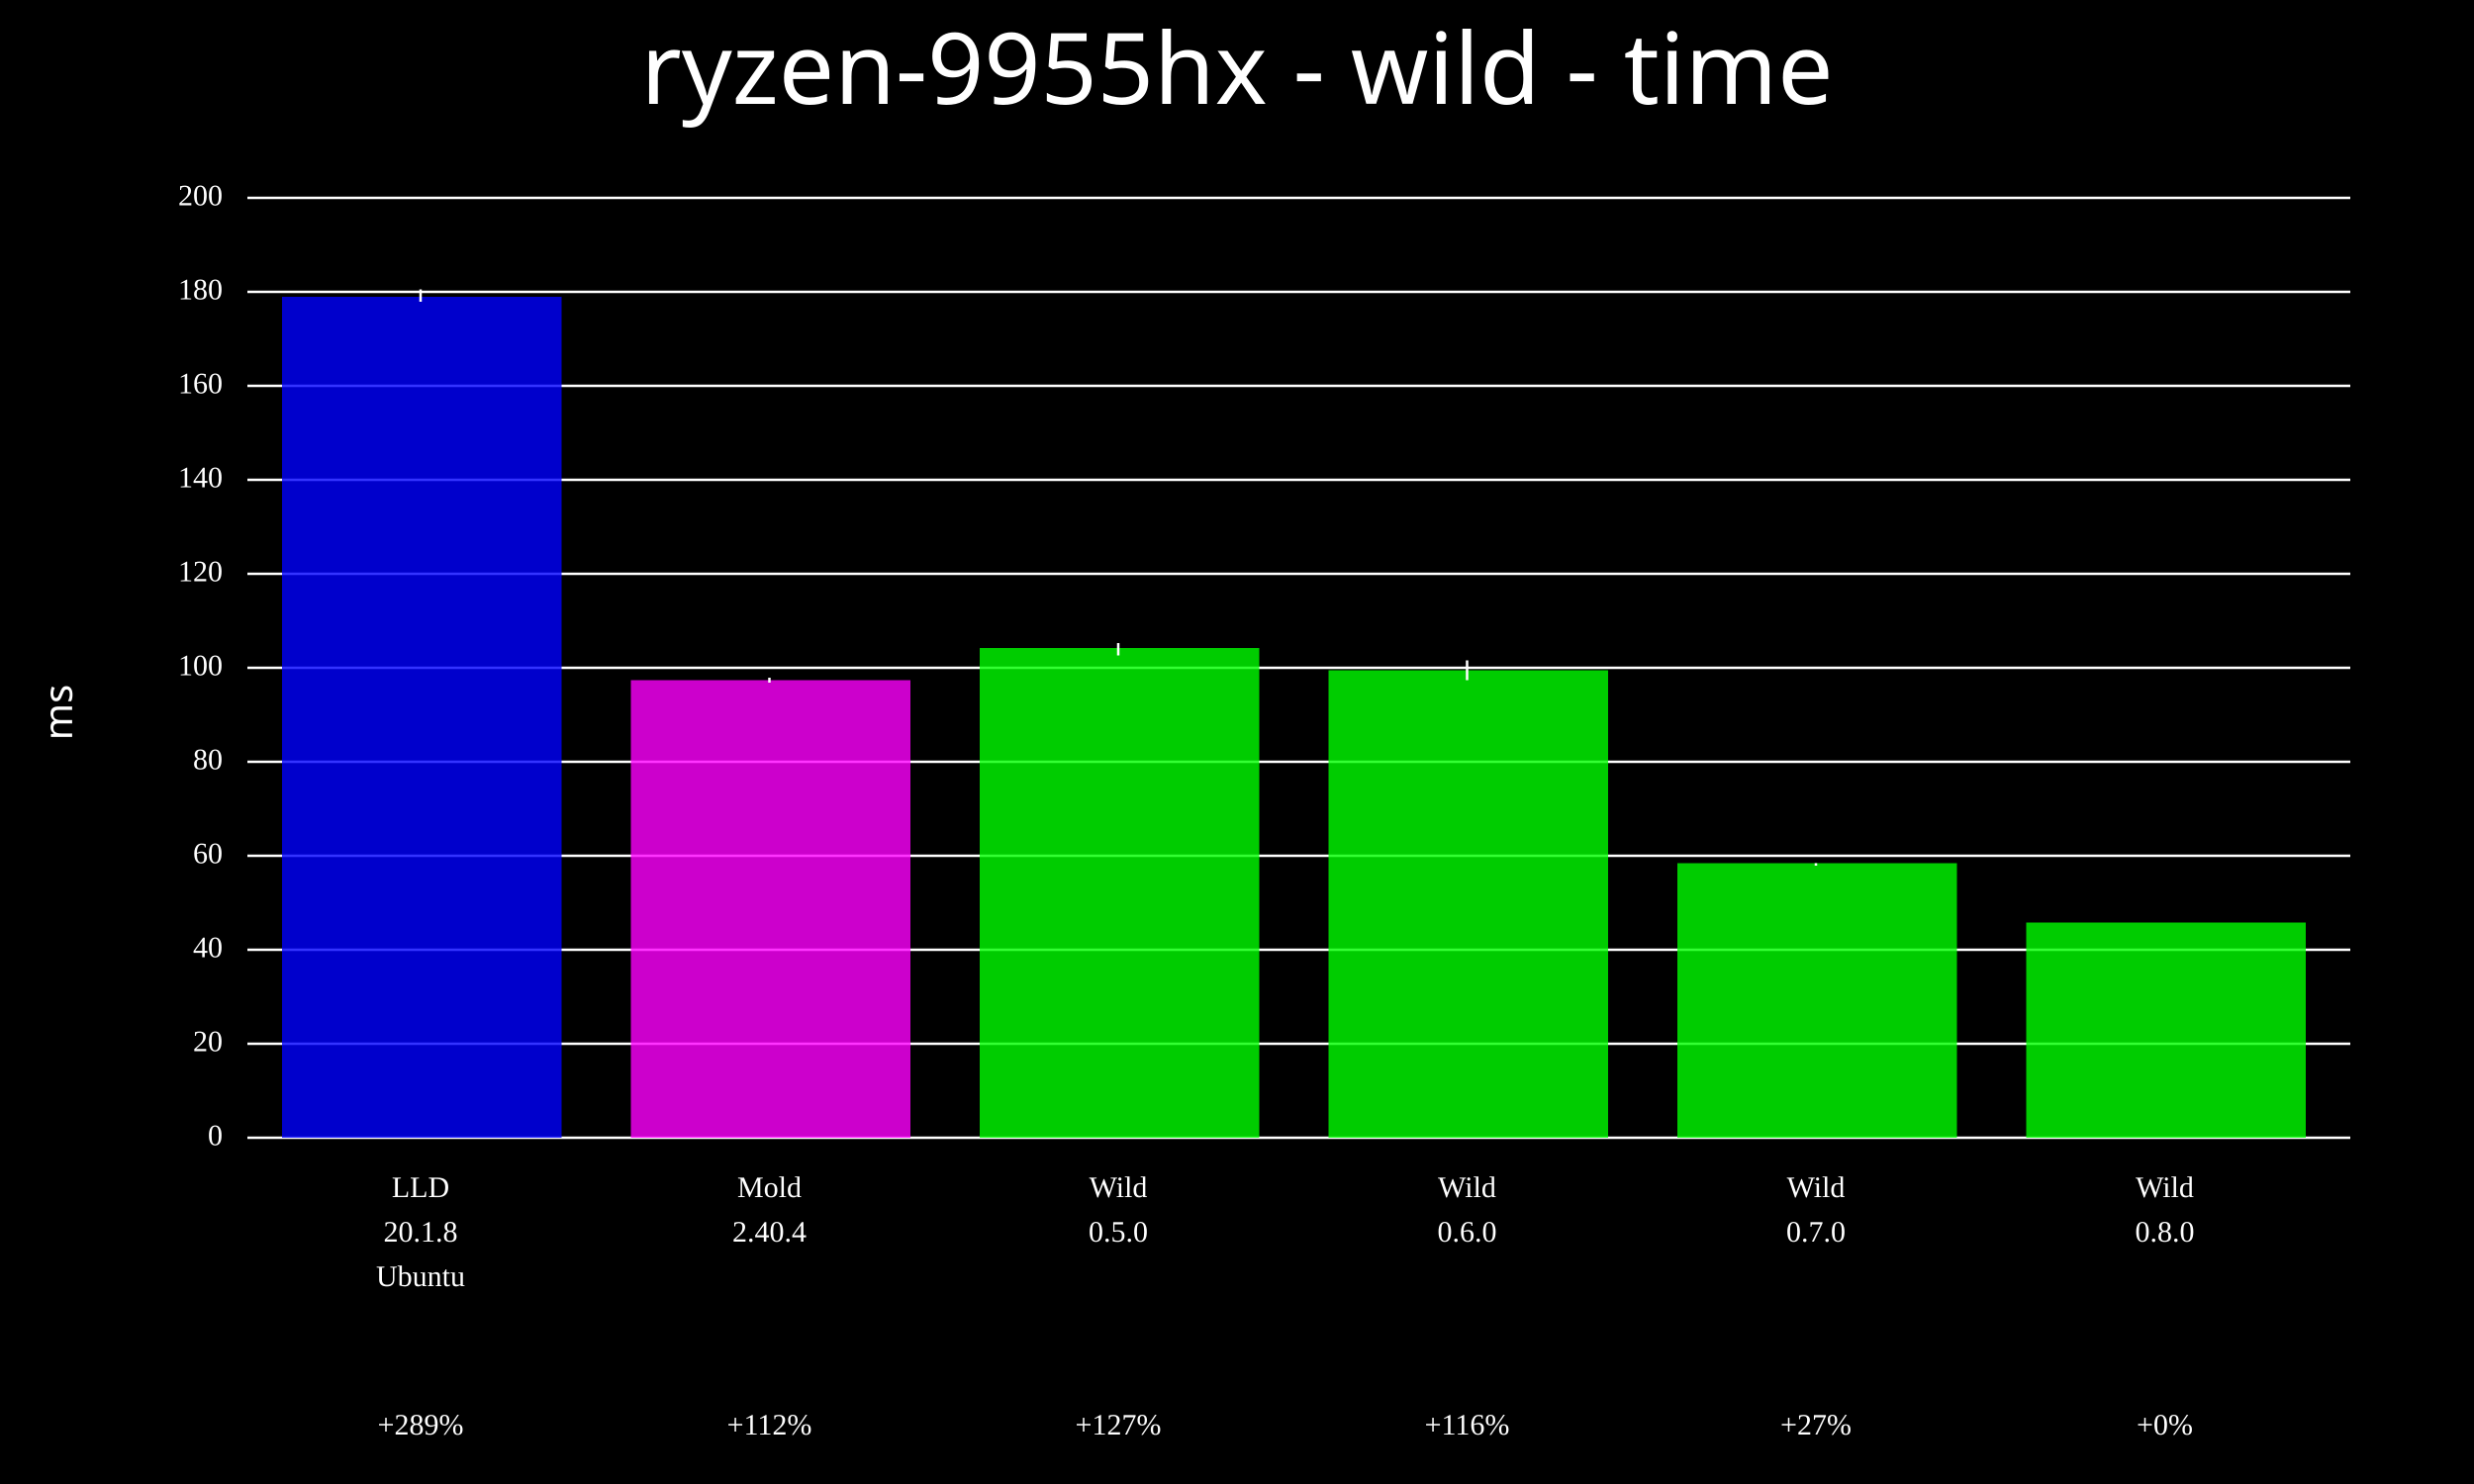
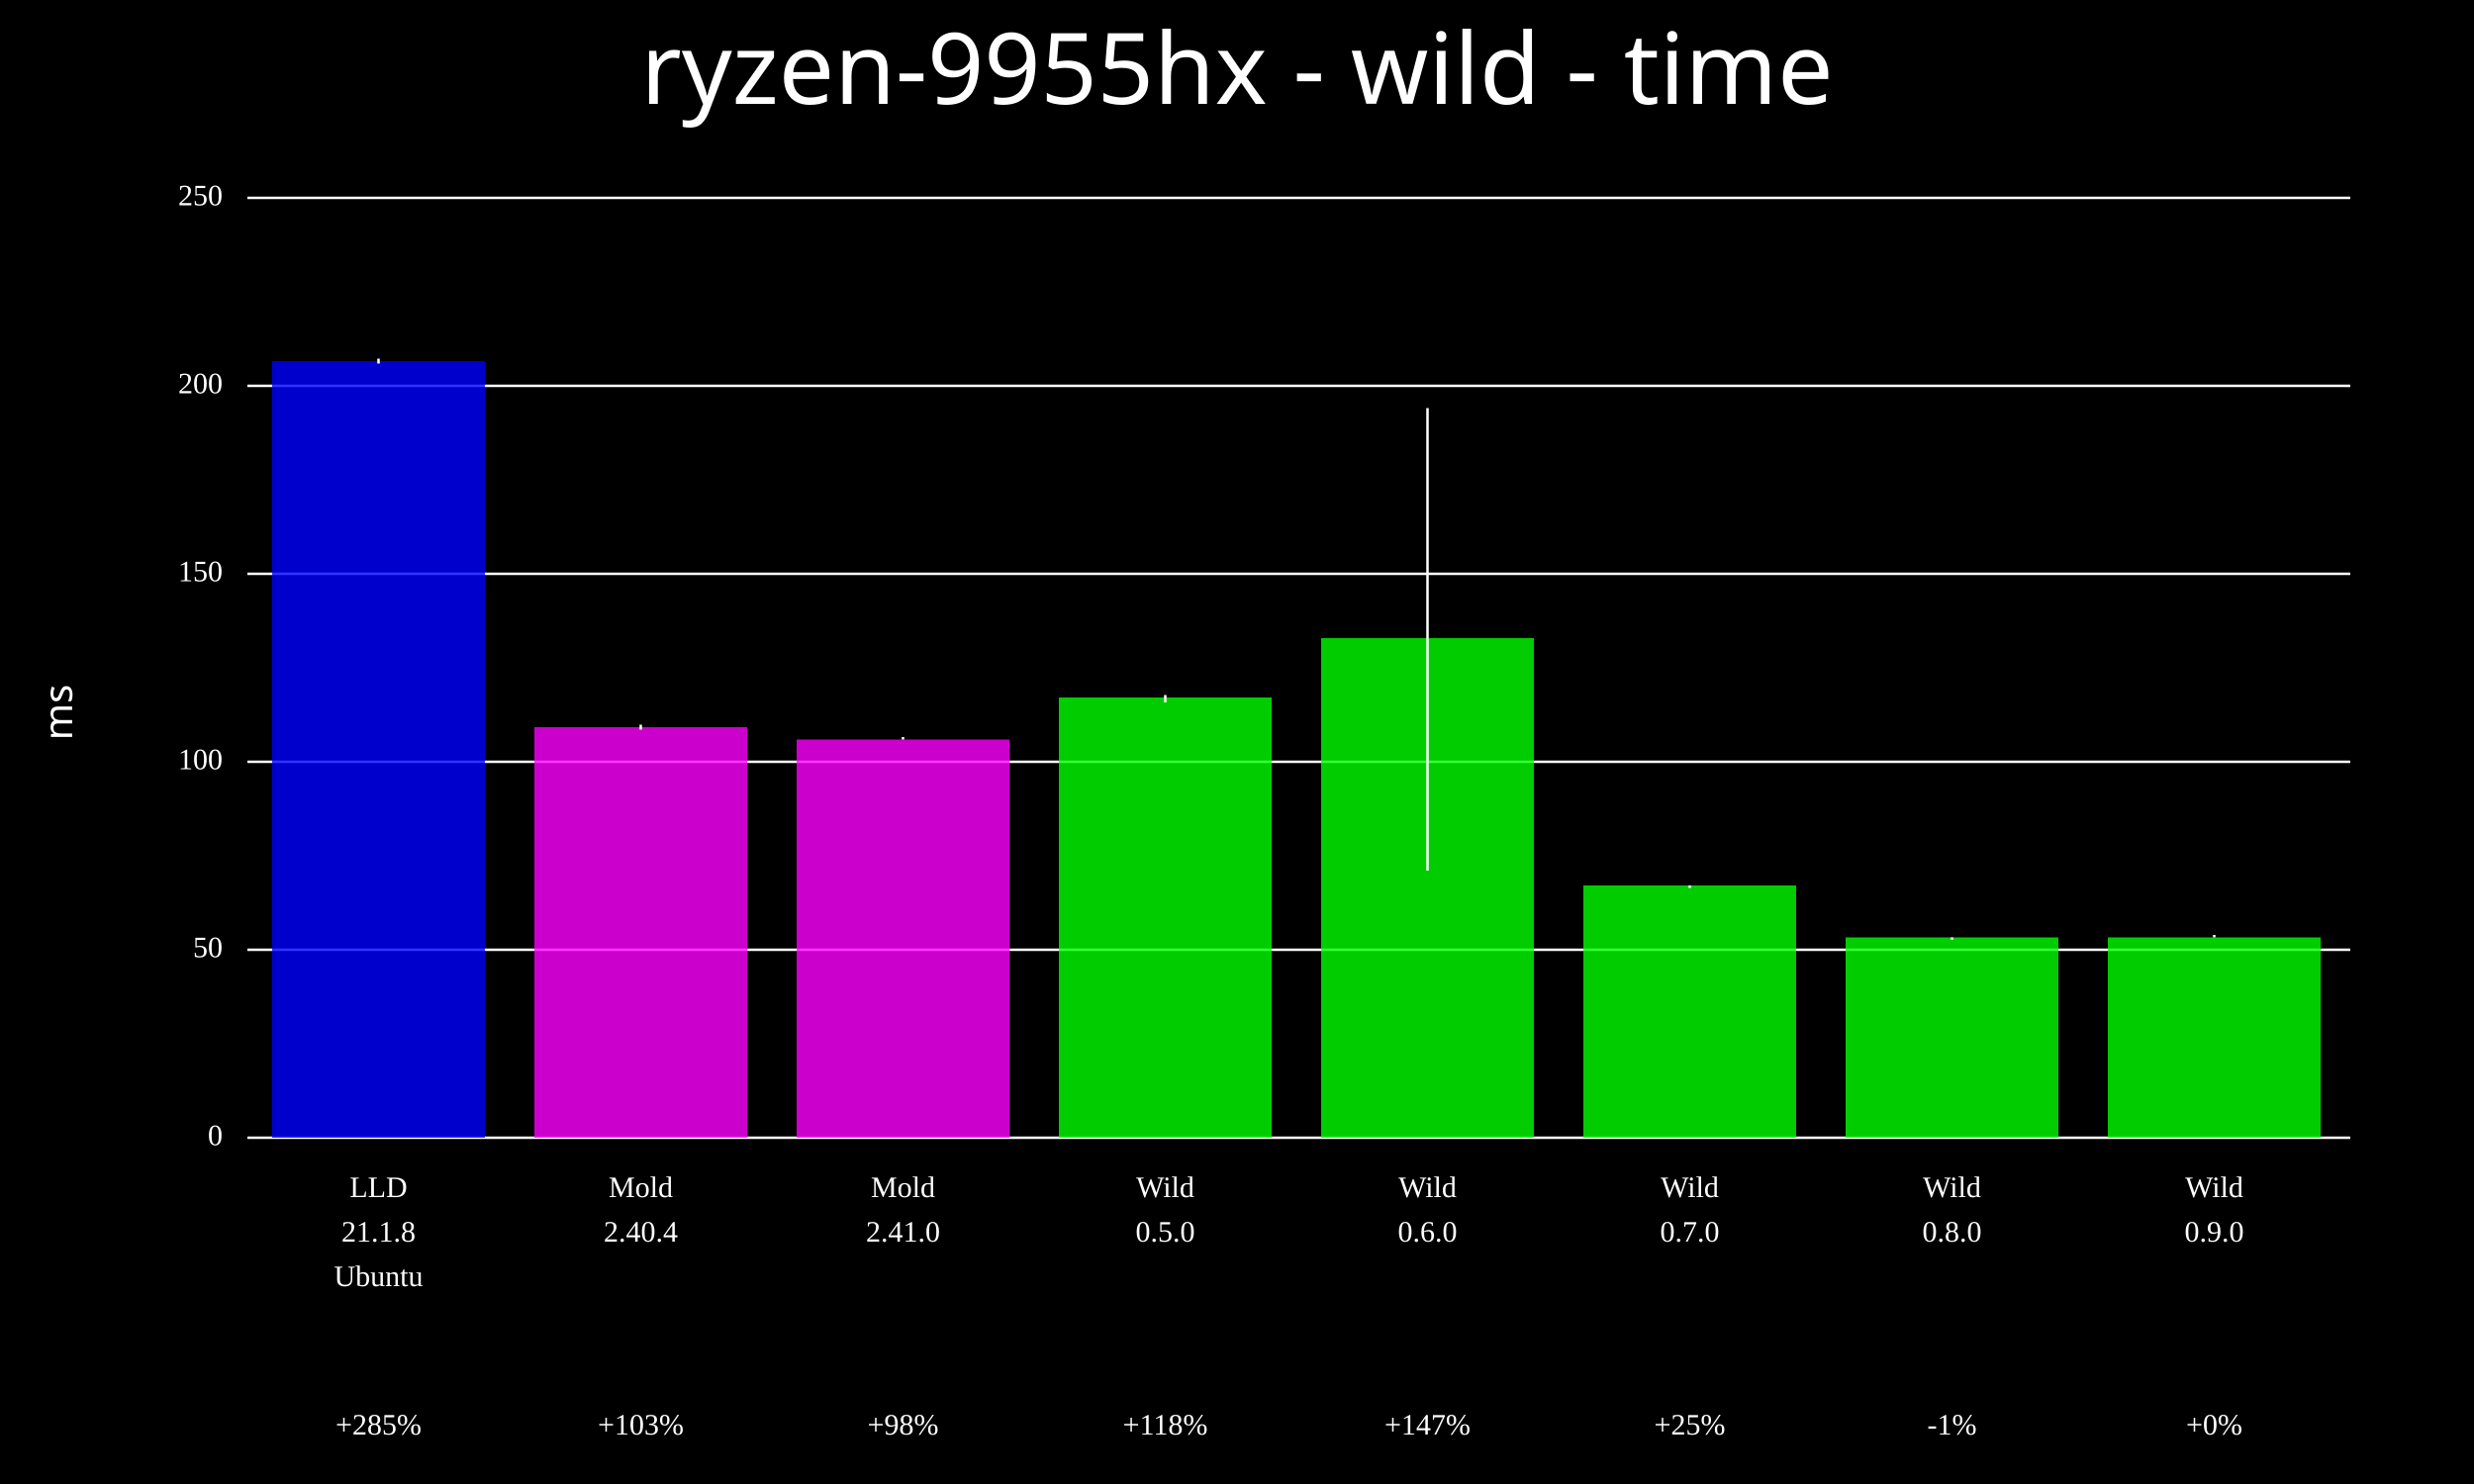
<svg xmlns="http://www.w3.org/2000/svg" width="1000" height="600" viewBox="0 0 1000 600">
  <rect x="0" y="0" width="1000" height="600" fill="#000000" />
  <text x="500" y="10" dy="0.8em" text-anchor="middle" font-family="sans-serif" font-size="40" fill="#FFFFFF">
ryzen-9955hx - wild - time</text>
  <text x="5" y="300" dy="0.76em" text-anchor="middle" font-family="sans-serif" font-size="16" fill="#FFFFFF" transform="rotate(270, 5, 288)">ms</text>
  <line x1="100" y1="460" x2="950" y2="460" stroke="#FFFFFF" />
  <text x="90" y="460" dy="0.5ex" text-anchor="end" fill="#FFFFFF">0</text>
-   <line x1="100" y1="422" x2="950" y2="422" stroke="#FFFFFF" />
-   <text x="90" y="422" dy="0.5ex" text-anchor="end" fill="#FFFFFF">20</text>
  <line x1="100" y1="384" x2="950" y2="384" stroke="#FFFFFF" />
-   <text x="90" y="384" dy="0.5ex" text-anchor="end" fill="#FFFFFF">40</text>
-   <line x1="100" y1="346" x2="950" y2="346" stroke="#FFFFFF" />
-   <text x="90" y="346" dy="0.5ex" text-anchor="end" fill="#FFFFFF">60</text>
+   <text x="90" y="384" dy="0.5ex" text-anchor="end" fill="#FFFFFF">50</text>
  <line x1="100" y1="308" x2="950" y2="308" stroke="#FFFFFF" />
-   <text x="90" y="308" dy="0.5ex" text-anchor="end" fill="#FFFFFF">80</text>
-   <line x1="100" y1="270" x2="950" y2="270" stroke="#FFFFFF" />
-   <text x="90" y="270" dy="0.5ex" text-anchor="end" fill="#FFFFFF">100</text>
+   <text x="90" y="308" dy="0.5ex" text-anchor="end" fill="#FFFFFF">100</text>
  <line x1="100" y1="232" x2="950" y2="232" stroke="#FFFFFF" />
-   <text x="90" y="232" dy="0.5ex" text-anchor="end" fill="#FFFFFF">120</text>
-   <line x1="100" y1="194" x2="950" y2="194" stroke="#FFFFFF" />
-   <text x="90" y="194" dy="0.5ex" text-anchor="end" fill="#FFFFFF">140</text>
+   <text x="90" y="232" dy="0.5ex" text-anchor="end" fill="#FFFFFF">150</text>
  <line x1="100" y1="156" x2="950" y2="156" stroke="#FFFFFF" />
-   <text x="90" y="156" dy="0.5ex" text-anchor="end" fill="#FFFFFF">160</text>
-   <line x1="100" y1="118" x2="950" y2="118" stroke="#FFFFFF" />
-   <text x="90" y="118" dy="0.5ex" text-anchor="end" fill="#FFFFFF">180</text>
+   <text x="90" y="156" dy="0.5ex" text-anchor="end" fill="#FFFFFF">200</text>
  <line x1="100" y1="80" x2="950" y2="80" stroke="#FFFFFF" />
-   <text x="90" y="80" dy="0.5ex" text-anchor="end" fill="#FFFFFF">200</text>
-   <rect fill="#0000FF" opacity="0.8" x="114" y="120" width="113" height="340" />
-   <line stroke="#FFFFFF" x1="170" y1="117" x2="170" y2="122" />
-   <text x="170" y="484" fill="#FFFFFF" text-anchor="middle">LLD</text>
-   <text x="170" y="502" fill="#FFFFFF" text-anchor="middle">20.1.8</text>
-   <text x="170" y="520" fill="#FFFFFF" text-anchor="middle">Ubuntu</text>
-   <text x="170" y="580" fill="#FFFFFF" text-anchor="middle">+289%</text>
-   <rect fill="#FF00FF" opacity="0.8" x="255" y="275" width="113" height="185" />
-   <line stroke="#FFFFFF" x1="311" y1="274" x2="311" y2="276" />
-   <text x="311" y="484" fill="#FFFFFF" text-anchor="middle">Mold</text>
-   <text x="311" y="502" fill="#FFFFFF" text-anchor="middle">2.40.4</text>
-   <text x="311" y="580" fill="#FFFFFF" text-anchor="middle">+112%</text>
-   <rect fill="#00FF00" opacity="0.8" x="396" y="262" width="113" height="198" />
-   <line stroke="#FFFFFF" x1="452" y1="260" x2="452" y2="265" />
-   <text x="452" y="484" fill="#FFFFFF" text-anchor="middle">Wild</text>
-   <text x="452" y="502" fill="#FFFFFF" text-anchor="middle">0.5.0</text>
-   <text x="452" y="580" fill="#FFFFFF" text-anchor="middle">+127%</text>
-   <rect fill="#00FF00" opacity="0.8" x="537" y="271" width="113" height="189" />
-   <line stroke="#FFFFFF" x1="593" y1="267" x2="593" y2="275" />
-   <text x="593" y="484" fill="#FFFFFF" text-anchor="middle">Wild</text>
-   <text x="593" y="502" fill="#FFFFFF" text-anchor="middle">0.6.0</text>
-   <text x="593" y="580" fill="#FFFFFF" text-anchor="middle">+116%</text>
-   <rect fill="#00FF00" opacity="0.8" x="678" y="349" width="113" height="111" />
-   <line stroke="#FFFFFF" x1="734" y1="349" x2="734" y2="350" />
-   <text x="734" y="484" fill="#FFFFFF" text-anchor="middle">Wild</text>
-   <text x="734" y="502" fill="#FFFFFF" text-anchor="middle">0.7.0</text>
-   <text x="734" y="580" fill="#FFFFFF" text-anchor="middle">+27%</text>
-   <rect fill="#00FF00" opacity="0.8" x="819" y="373" width="113" height="87" />
-   <line stroke="#FFFFFF" x1="875" y1="373" x2="875" y2="373" />
-   <text x="875" y="484" fill="#FFFFFF" text-anchor="middle">Wild</text>
-   <text x="875" y="502" fill="#FFFFFF" text-anchor="middle">0.8.0</text>
-   <text x="875" y="580" fill="#FFFFFF" text-anchor="middle">+0%</text>
+   <text x="90" y="80" dy="0.5ex" text-anchor="end" fill="#FFFFFF">250</text>
+   <rect fill="#0000FF" opacity="0.8" x="110" y="146" width="86" height="314" />
+   <line stroke="#FFFFFF" x1="153" y1="145" x2="153" y2="147" />
+   <text x="153" y="484" fill="#FFFFFF" text-anchor="middle">LLD</text>
+   <text x="153" y="502" fill="#FFFFFF" text-anchor="middle">21.1.8</text>
+   <text x="153" y="520" fill="#FFFFFF" text-anchor="middle">Ubuntu</text>
+   <text x="153" y="580" fill="#FFFFFF" text-anchor="middle">+285%</text>
+   <rect fill="#FF00FF" opacity="0.8" x="216" y="294" width="86" height="166" />
+   <line stroke="#FFFFFF" x1="259" y1="293" x2="259" y2="295" />
+   <text x="259" y="484" fill="#FFFFFF" text-anchor="middle">Mold</text>
+   <text x="259" y="502" fill="#FFFFFF" text-anchor="middle">2.40.4</text>
+   <text x="259" y="580" fill="#FFFFFF" text-anchor="middle">+103%</text>
+   <rect fill="#FF00FF" opacity="0.8" x="322" y="299" width="86" height="161" />
+   <line stroke="#FFFFFF" x1="365" y1="298" x2="365" y2="299" />
+   <text x="365" y="484" fill="#FFFFFF" text-anchor="middle">Mold</text>
+   <text x="365" y="502" fill="#FFFFFF" text-anchor="middle">2.41.0</text>
+   <text x="365" y="580" fill="#FFFFFF" text-anchor="middle">+98%</text>
+   <rect fill="#00FF00" opacity="0.8" x="428" y="282" width="86" height="178" />
+   <line stroke="#FFFFFF" x1="471" y1="281" x2="471" y2="284" />
+   <text x="471" y="484" fill="#FFFFFF" text-anchor="middle">Wild</text>
+   <text x="471" y="502" fill="#FFFFFF" text-anchor="middle">0.5.0</text>
+   <text x="471" y="580" fill="#FFFFFF" text-anchor="middle">+118%</text>
+   <rect fill="#00FF00" opacity="0.8" x="534" y="258" width="86" height="202" />
+   <line stroke="#FFFFFF" x1="577" y1="165" x2="577" y2="352" />
+   <text x="577" y="484" fill="#FFFFFF" text-anchor="middle">Wild</text>
+   <text x="577" y="502" fill="#FFFFFF" text-anchor="middle">0.6.0</text>
+   <text x="577" y="580" fill="#FFFFFF" text-anchor="middle">+147%</text>
+   <rect fill="#00FF00" opacity="0.8" x="640" y="358" width="86" height="102" />
+   <line stroke="#FFFFFF" x1="683" y1="358" x2="683" y2="359" />
+   <text x="683" y="484" fill="#FFFFFF" text-anchor="middle">Wild</text>
+   <text x="683" y="502" fill="#FFFFFF" text-anchor="middle">0.7.0</text>
+   <text x="683" y="580" fill="#FFFFFF" text-anchor="middle">+25%</text>
+   <rect fill="#00FF00" opacity="0.8" x="746" y="379" width="86" height="81" />
+   <line stroke="#FFFFFF" x1="789" y1="379" x2="789" y2="380" />
+   <text x="789" y="484" fill="#FFFFFF" text-anchor="middle">Wild</text>
+   <text x="789" y="502" fill="#FFFFFF" text-anchor="middle">0.8.0</text>
+   <text x="789" y="580" fill="#FFFFFF" text-anchor="middle">-1%</text>
+   <rect fill="#00FF00" opacity="0.8" x="852" y="379" width="86" height="81" />
+   <line stroke="#FFFFFF" x1="895" y1="378" x2="895" y2="379" />
+   <text x="895" y="484" fill="#FFFFFF" text-anchor="middle">Wild</text>
+   <text x="895" y="502" fill="#FFFFFF" text-anchor="middle">0.9.0</text>
+   <text x="895" y="580" fill="#FFFFFF" text-anchor="middle">+0%</text>
</svg>
